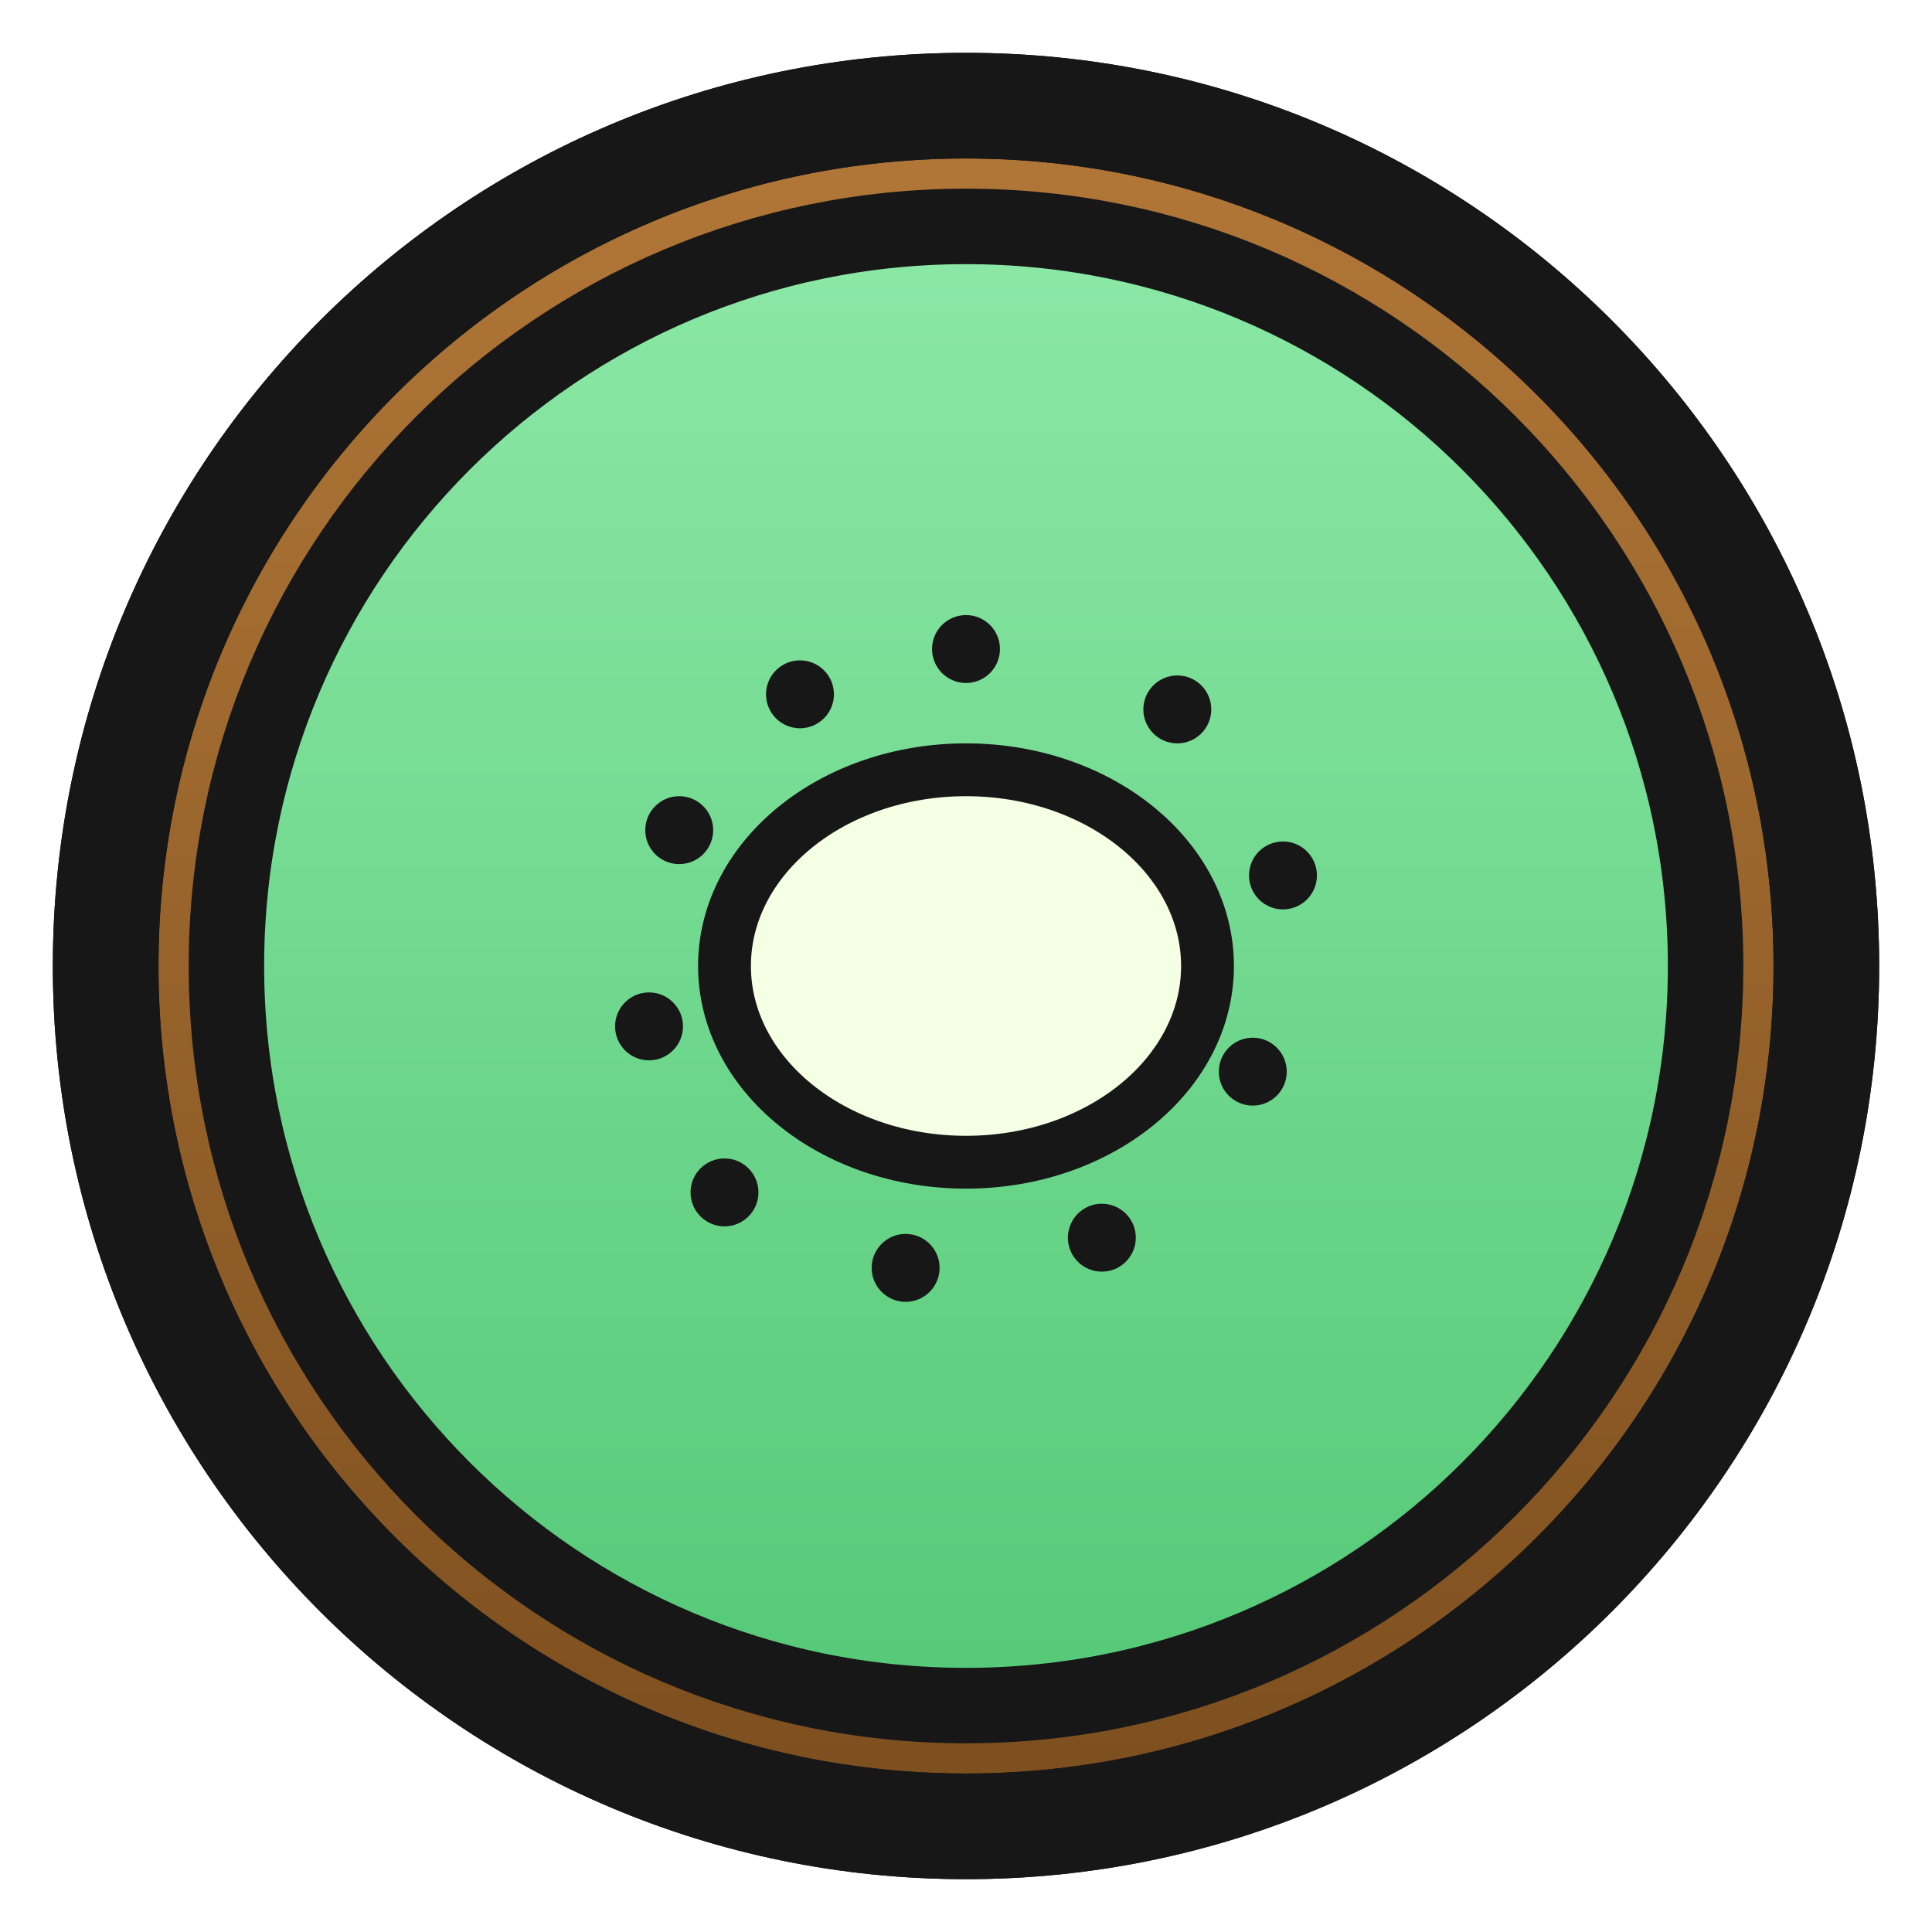
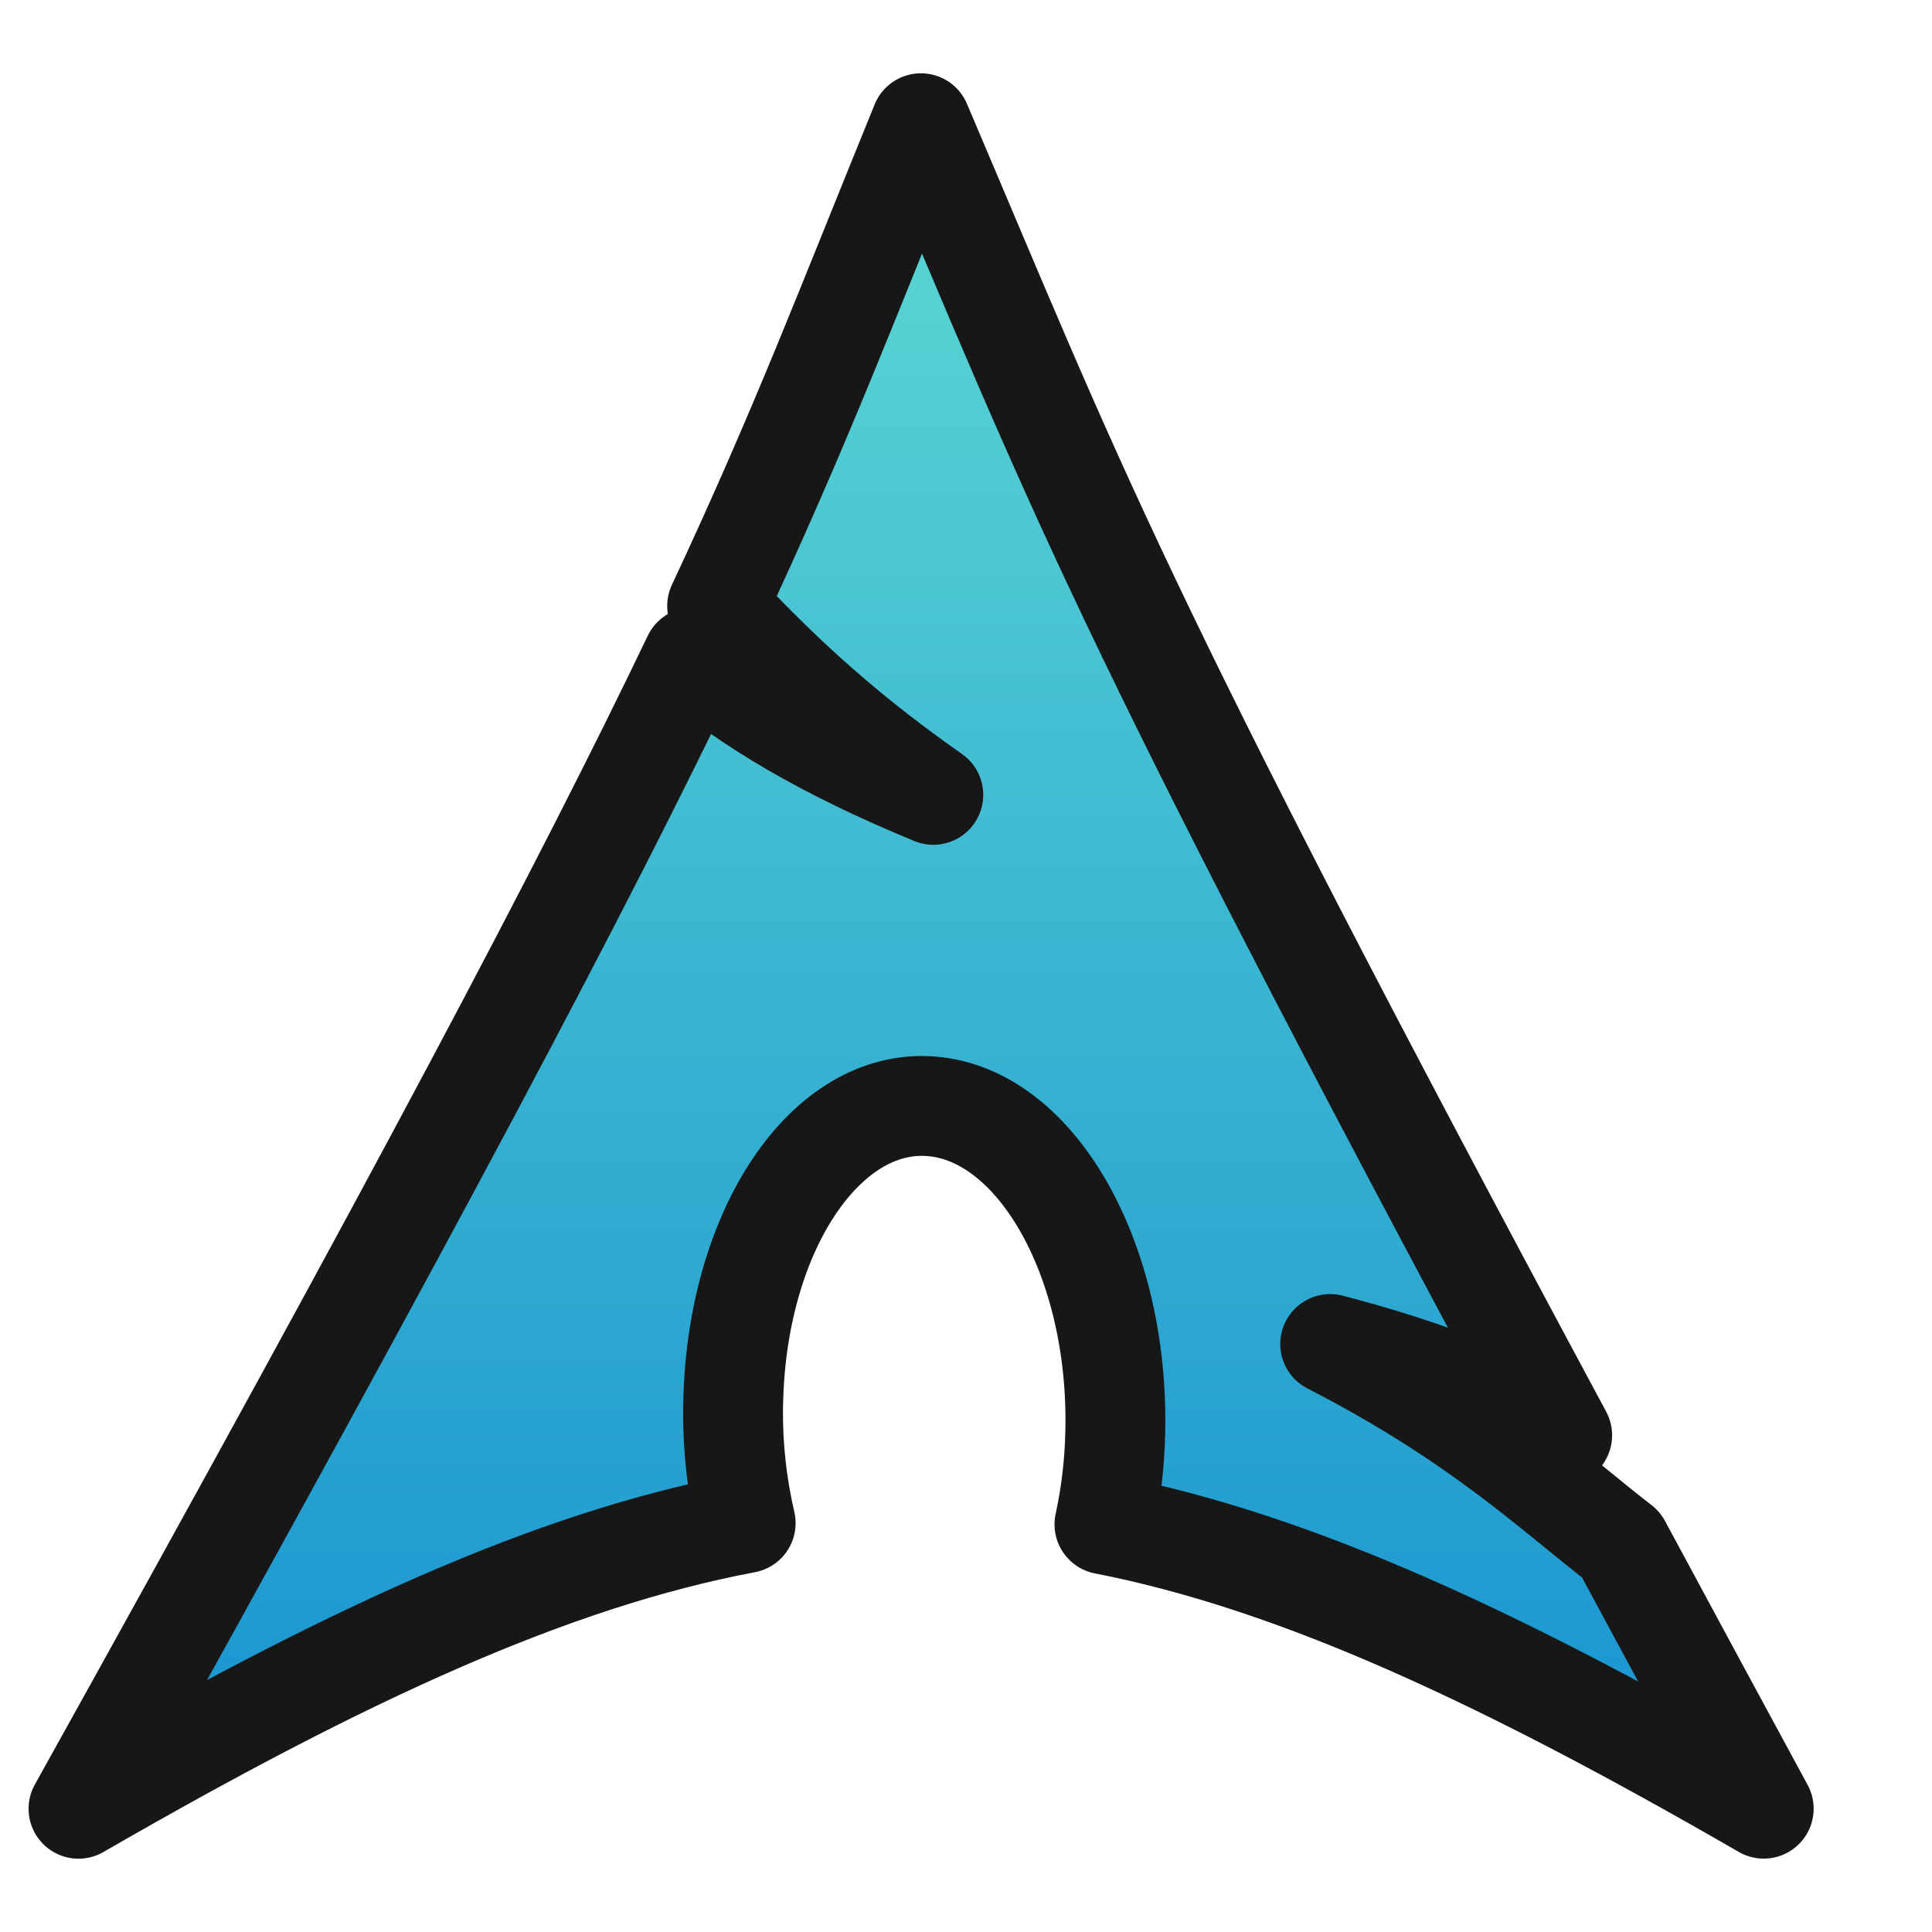
<svg xmlns="http://www.w3.org/2000/svg" viewBox="0 0 256 256" width="256" height="256">
  <defs>
-     <linearGradient id="kiwi_rind" x1="0%" y1="0%" x2="0%" y2="100%">
-       <stop offset="0%" stop-color="#B27838" />
-       <stop offset="100%" stop-color="#7C4E1E" />
-     </linearGradient>
-     <linearGradient id="kiwi_flesh" x1="0%" y1="0%" x2="0%" y2="100%">
-       <stop offset="0%" stop-color="#8CE8A6" />
-       <stop offset="100%" stop-color="#55C978" />
+     <linearGradient id="arch_grad" x1="0%" y1="0%" x2="0%" y2="100%">
+       <stop offset="0%" stop-color="#5ED8D2" />
+       <stop offset="100%" stop-color="#1793D1" />
    </linearGradient>
  </defs>
-   <circle cx="128" cy="128" r="114" fill="url(#kiwi_rind)" stroke="#171717" stroke-width="14" />
-   <circle cx="128" cy="128" r="98" fill="url(#kiwi_flesh)" stroke="#171717" stroke-width="10" />
-   <ellipse cx="128" cy="128" rx="32" ry="26" fill="#F4FFE4" stroke="#171717" stroke-width="7" />
-   <circle cx="128" cy="86" r="4.5" fill="#171717" />
-   <circle cx="156" cy="94" r="4.5" fill="#171717" />
-   <circle cx="170" cy="116" r="4.5" fill="#171717" />
-   <circle cx="166" cy="142" r="4.5" fill="#171717" />
-   <circle cx="146" cy="164" r="4.5" fill="#171717" />
-   <circle cx="120" cy="168" r="4.5" fill="#171717" />
-   <circle cx="96" cy="158" r="4.5" fill="#171717" />
-   <circle cx="86" cy="136" r="4.5" fill="#171717" />
-   <circle cx="90" cy="110" r="4.5" fill="#171717" />
-   <circle cx="106" cy="92" r="4.5" fill="#171717" />
-   <circle cx="128" cy="128" r="114" fill="none" stroke="#171717" stroke-width="14" />
+   <g transform="translate(10.4, 10.4) scale(9.8)">
+     <path d="M11.39.605C10.376 3.092 9.764 4.72 8.635 7.132c.693.734 1.543 1.589 2.923 2.554-1.484-.61-2.496-1.224-3.252-1.86C6.86 10.842 4.596 15.138 0 23.395c3.612-2.085 6.412-3.37 9.021-3.862a6.61 6.61 0 01-.171-1.547l.003-.115c.058-2.315 1.261-4.095 2.687-3.973 1.426.12 2.534 2.096 2.478 4.409a6.52 6.52 0 01-.146 1.243c2.58.505 5.352 1.787 8.914 3.844-.702-1.293-1.33-2.459-1.929-3.57-.943-.73-1.926-1.682-3.933-2.713 1.38.359 2.367.772 3.137 1.234-6.09-11.334-6.582-12.84-8.67-17.74z" fill="url(#arch_grad)" stroke="#171717" stroke-width="1.35" stroke-linejoin="round" stroke-linecap="round" />
+   </g>
</svg>
